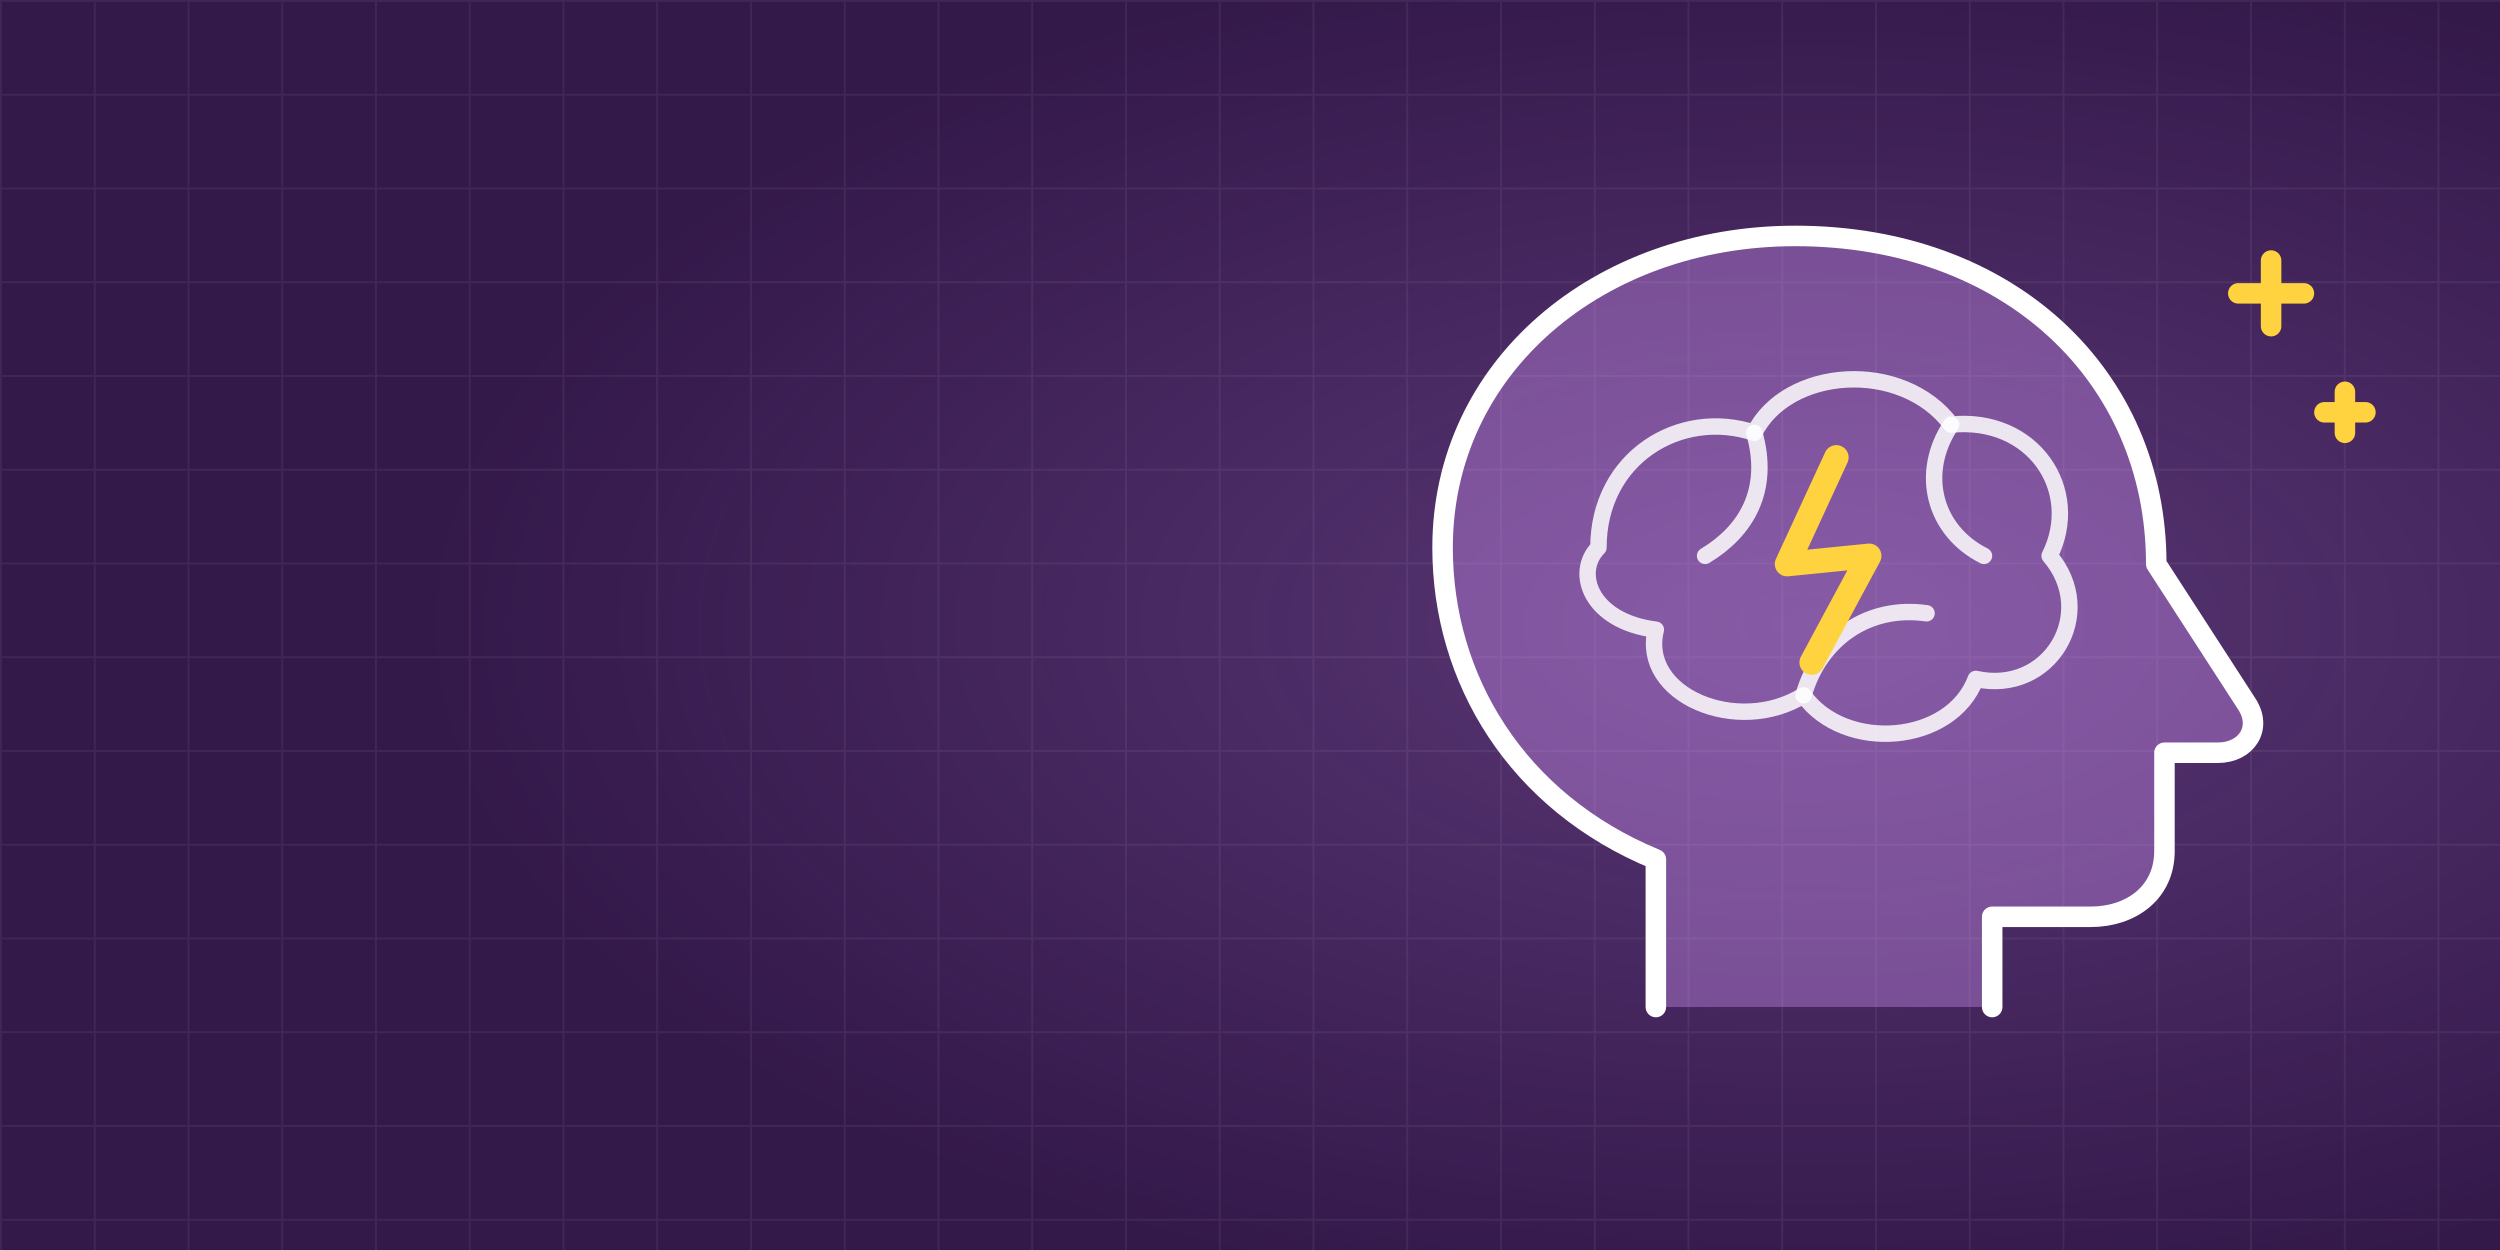
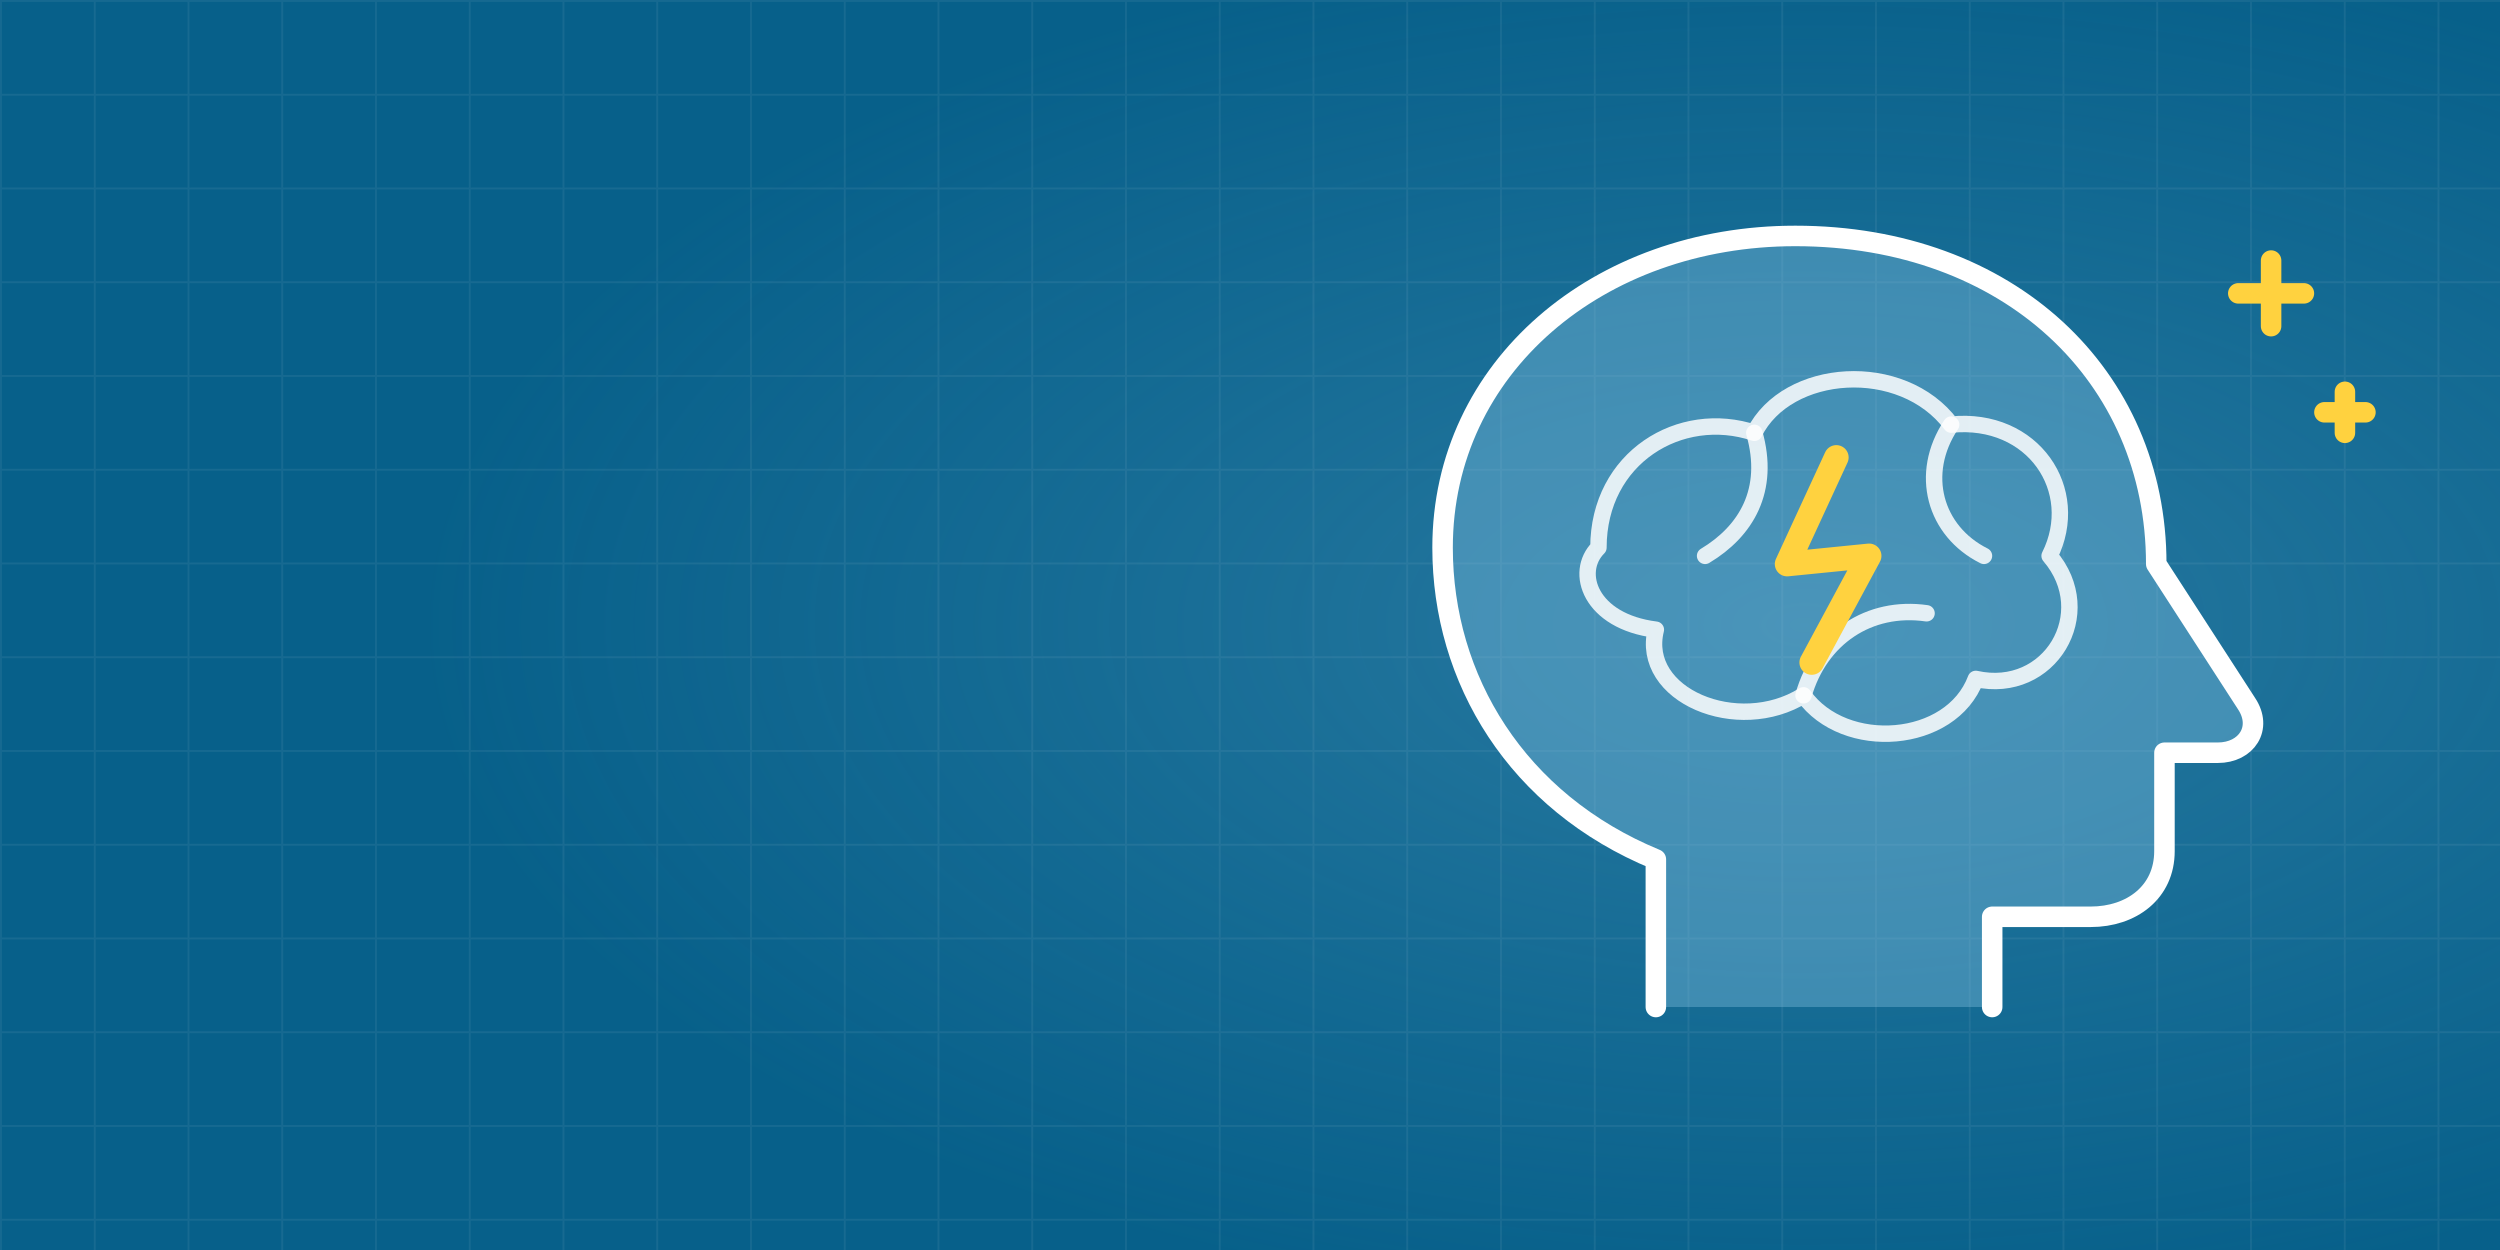
<svg xmlns="http://www.w3.org/2000/svg" viewBox="0 0 640 320">
  <defs>
    <pattern id="g" width="24" height="24" patternUnits="userSpaceOnUse">
      <path d="M24 0H0V24" fill="none" stroke="#fff" stroke-opacity=".06" />
    </pattern>
    <radialGradient id="r" cx=".72" cy=".5" r=".55">
-       <stop offset="0" stop-color="#D99CFF" stop-opacity=".24" />
-       <stop offset="1" stop-color="#D99CFF" stop-opacity="0" />
+       <stop offset="0" stop-color="#8CC8E8" stop-opacity=".24" />
+       <stop offset="1" stop-color="#8CC8E8" stop-opacity="0" />
    </radialGradient>
  </defs>
-   <rect width="640" height="320" fill="#33184A" />
+   <rect width="640" height="320" fill="#07608A" />
  <rect width="640" height="320" fill="url(#g)" />
  <rect width="640" height="320" fill="url(#r)" />
  <g transform="translate(300 52) scale(1.05)">
    <g stroke="#fff" stroke-width="5" stroke-linejoin="round" stroke-linecap="round">
-       <path d="M118 196 V160 C 84 146, 66 116, 66 84 C 66 40, 104 8, 152 8 C 204 8, 240 42, 240 88 L 262 122 C 266 128, 262 134, 255 134 L 242 134 V 158 C 242 168, 234 174, 224 174 L 200 174 V 196" fill="#D99CFF" fill-opacity=".35" />
+       <path d="M118 196 V160 C 84 146, 66 116, 66 84 C 66 40, 104 8, 152 8 C 204 8, 240 42, 240 88 L 262 122 C 266 128, 262 134, 255 134 L 242 134 V 158 C 242 168, 234 174, 224 174 L 200 174 V 196" fill="#8CC8E8" fill-opacity=".35" />
    </g>
    <g fill="none" stroke="#fff" stroke-width="4" stroke-linecap="round" stroke-linejoin="round" stroke-opacity=".85">
      <path d="M104 84 C 104 62, 124 50, 142 56 C 150 40, 178 38, 190 54 C 210 52, 222 70, 214 86 C 226 100, 214 120, 196 116 C 190 132, 164 134, 154 120 C 138 130, 114 120, 118 104 C 102 102, 98 90, 104 84 Z" />
      <path d="M142 56 C 146 70, 140 80, 130 86" />
      <path d="M190 54 C 182 66, 186 80, 198 86" />
      <path d="M154 120 C 158 106, 170 98, 184 100" />
    </g>
    <path d="M162 62 L 150 88 L 170 86 L 156 112" fill="none" stroke="#FFD23F" stroke-width="6" stroke-linecap="round" stroke-linejoin="round" />
    <g stroke="#FFD23F" stroke-width="5" stroke-linecap="round">
      <path d="M268 30 V 14" />
      <path d="M260 22 H 276" />
      <path d="M286 56 V 46" />
      <path d="M281 51 H 291" />
    </g>
  </g>
</svg>
